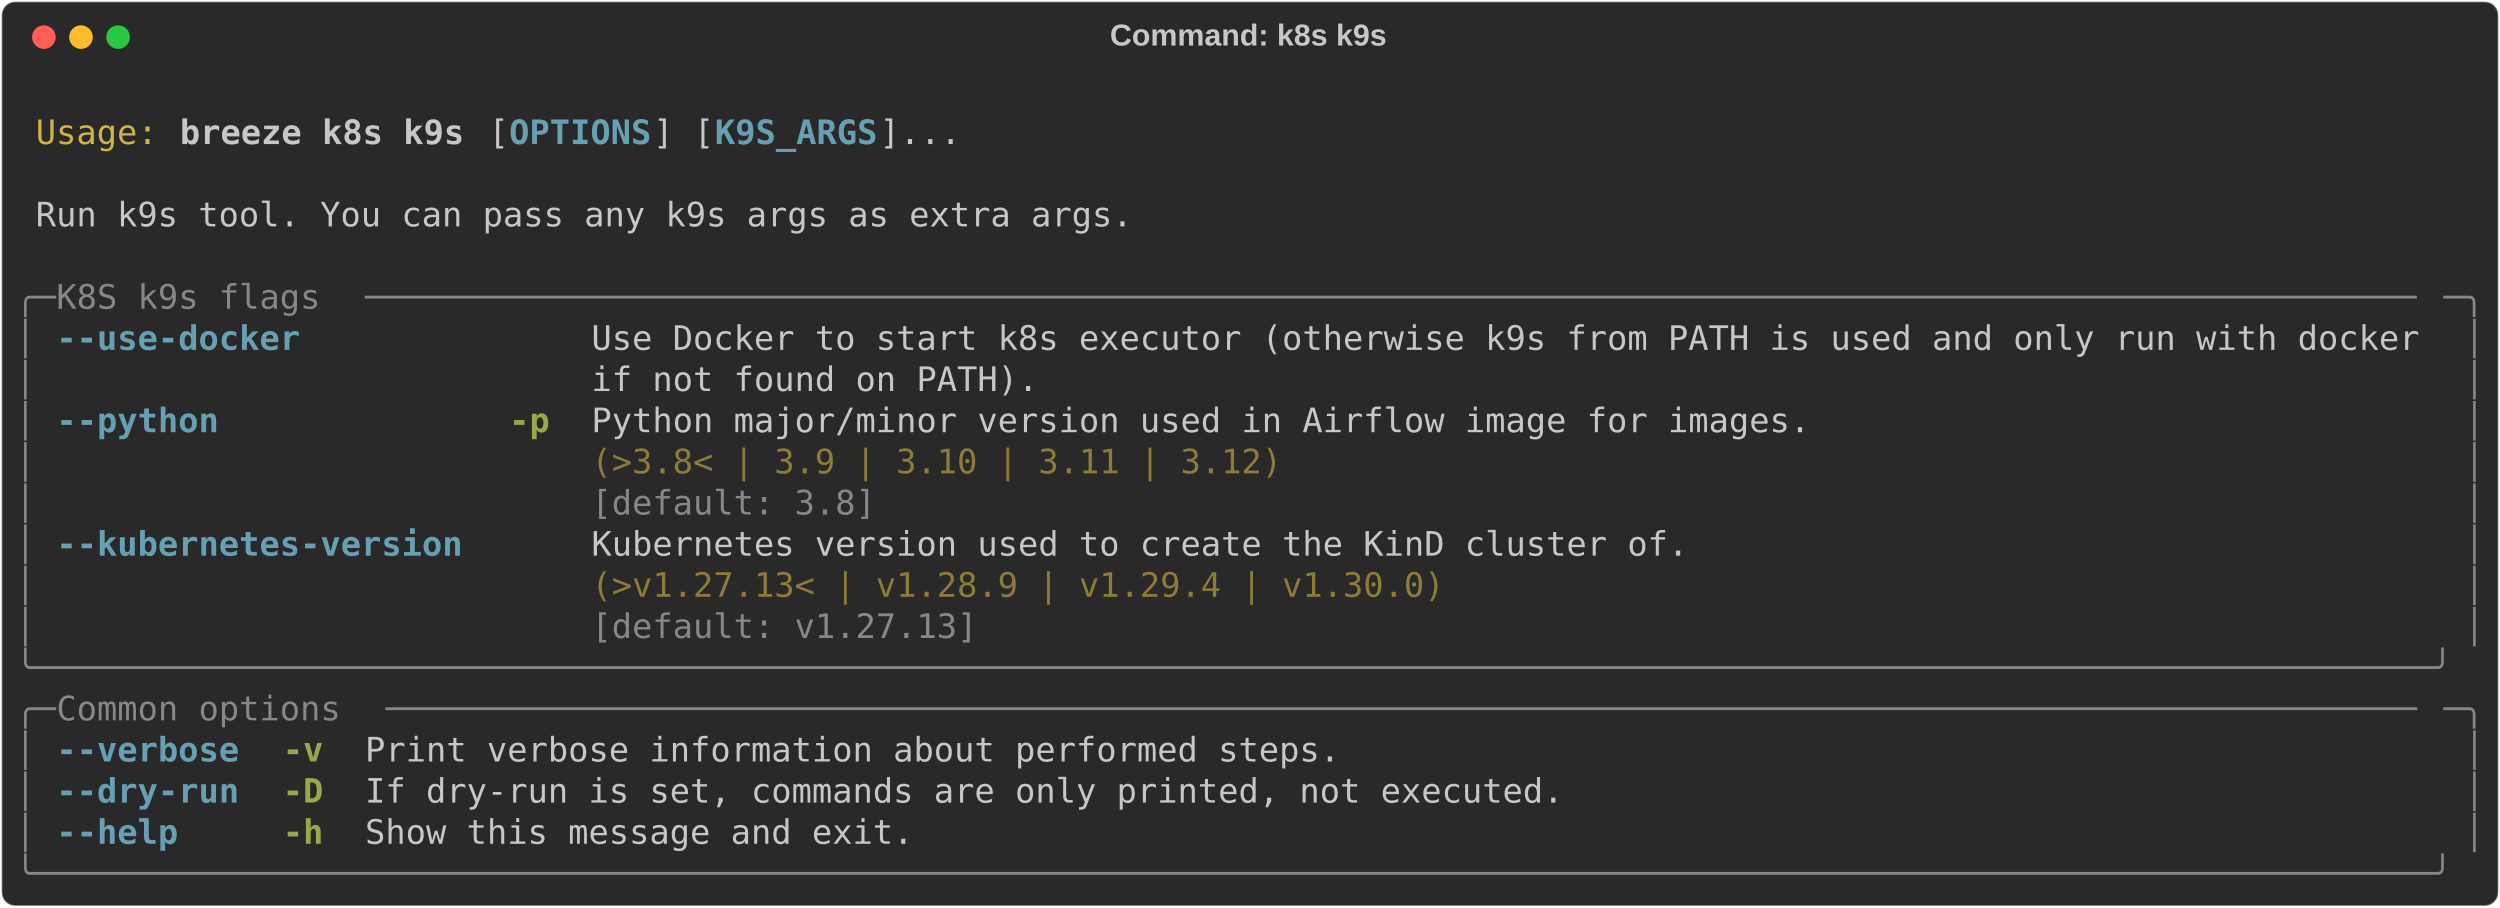
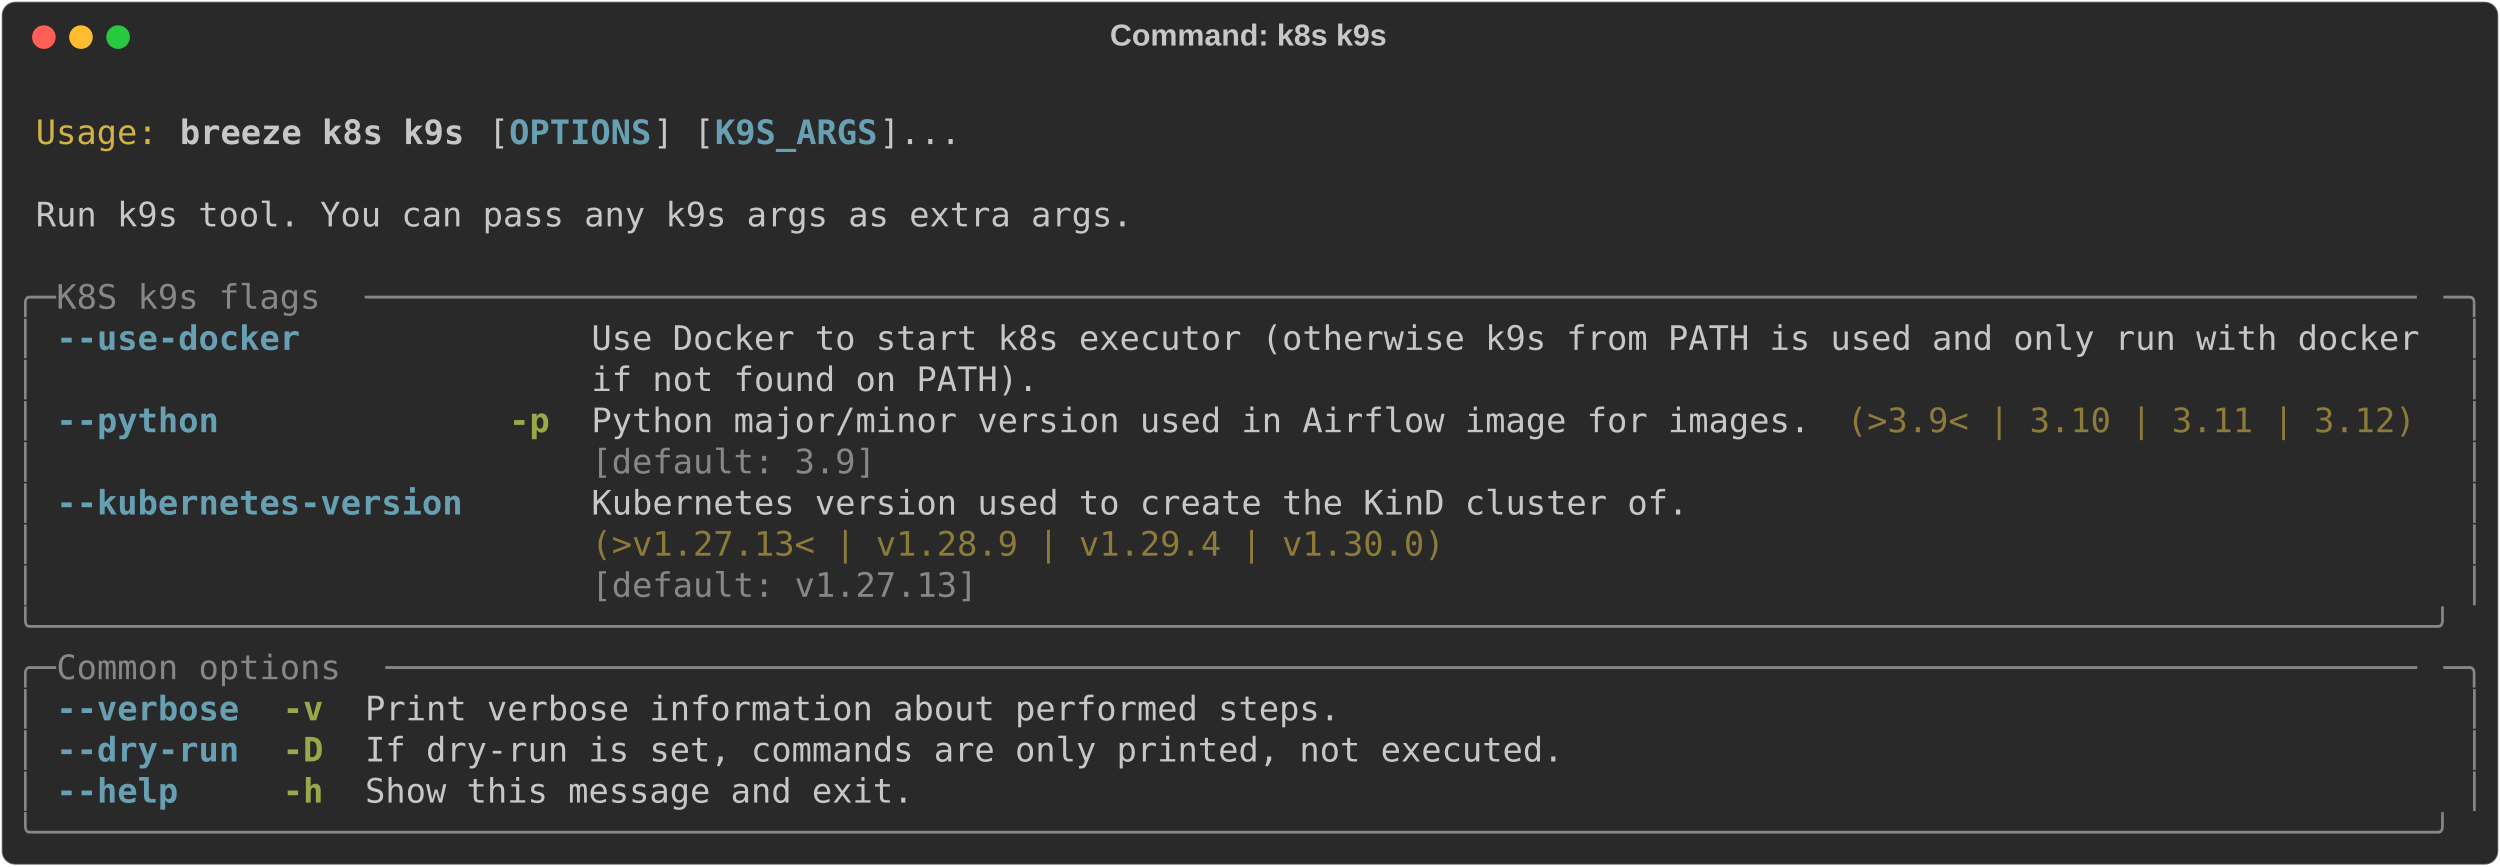
- <svg xmlns="http://www.w3.org/2000/svg" class="rich-terminal" viewBox="0 0 1482 538.0">
+ <svg xmlns="http://www.w3.org/2000/svg" class="rich-terminal" viewBox="0 0 1482 513.6">
  <style>

    @font-face {
        font-family: "Fira Code";
        src: local("FiraCode-Regular"),
                url("https://cdnjs.cloudflare.com/ajax/libs/firacode/6.2.0/woff2/FiraCode-Regular.woff2") format("woff2"),
                url("https://cdnjs.cloudflare.com/ajax/libs/firacode/6.2.0/woff/FiraCode-Regular.woff") format("woff");
        font-style: normal;
        font-weight: 400;
    }
    @font-face {
        font-family: "Fira Code";
        src: local("FiraCode-Bold"),
                url("https://cdnjs.cloudflare.com/ajax/libs/firacode/6.2.0/woff2/FiraCode-Bold.woff2") format("woff2"),
                url("https://cdnjs.cloudflare.com/ajax/libs/firacode/6.2.0/woff/FiraCode-Bold.woff") format("woff");
        font-style: bold;
        font-weight: 700;
    }

    .breeze-k8s-k9s-matrix {
        font-family: Fira Code, monospace;
        font-size: 20px;
        line-height: 24.4px;
        font-variant-east-asian: full-width;
    }

    .breeze-k8s-k9s-title {
        font-size: 18px;
        font-weight: bold;
        font-family: arial;
    }

    .breeze-k8s-k9s-r1 { fill: #c5c8c6 }
.breeze-k8s-k9s-r2 { fill: #d0b344 }
.breeze-k8s-k9s-r3 { fill: #c5c8c6;font-weight: bold }
.breeze-k8s-k9s-r4 { fill: #68a0b3;font-weight: bold }
.breeze-k8s-k9s-r5 { fill: #868887 }
.breeze-k8s-k9s-r6 { fill: #98a84b;font-weight: bold }
.breeze-k8s-k9s-r7 { fill: #8d7b39 }
    </style>
  <defs>
    <clipPath id="breeze-k8s-k9s-clip-terminal">
-       <rect x="0" y="0" width="1463.0" height="487.0" />
+       <rect x="0" y="0" width="1463.0" height="462.6" />
    </clipPath>
    <clipPath id="breeze-k8s-k9s-line-0">
      <rect x="0" y="1.5" width="1464" height="24.65" />
    </clipPath>
    <clipPath id="breeze-k8s-k9s-line-1">
      <rect x="0" y="25.9" width="1464" height="24.65" />
    </clipPath>
    <clipPath id="breeze-k8s-k9s-line-2">
      <rect x="0" y="50.3" width="1464" height="24.65" />
    </clipPath>
    <clipPath id="breeze-k8s-k9s-line-3">
      <rect x="0" y="74.7" width="1464" height="24.65" />
    </clipPath>
    <clipPath id="breeze-k8s-k9s-line-4">
      <rect x="0" y="99.1" width="1464" height="24.65" />
    </clipPath>
    <clipPath id="breeze-k8s-k9s-line-5">
      <rect x="0" y="123.5" width="1464" height="24.65" />
    </clipPath>
    <clipPath id="breeze-k8s-k9s-line-6">
      <rect x="0" y="147.9" width="1464" height="24.65" />
    </clipPath>
    <clipPath id="breeze-k8s-k9s-line-7">
      <rect x="0" y="172.3" width="1464" height="24.65" />
    </clipPath>
    <clipPath id="breeze-k8s-k9s-line-8">
      <rect x="0" y="196.7" width="1464" height="24.65" />
    </clipPath>
    <clipPath id="breeze-k8s-k9s-line-9">
      <rect x="0" y="221.1" width="1464" height="24.65" />
    </clipPath>
    <clipPath id="breeze-k8s-k9s-line-10">
      <rect x="0" y="245.5" width="1464" height="24.65" />
    </clipPath>
    <clipPath id="breeze-k8s-k9s-line-11">
      <rect x="0" y="269.9" width="1464" height="24.65" />
    </clipPath>
    <clipPath id="breeze-k8s-k9s-line-12">
      <rect x="0" y="294.3" width="1464" height="24.65" />
    </clipPath>
    <clipPath id="breeze-k8s-k9s-line-13">
      <rect x="0" y="318.7" width="1464" height="24.65" />
    </clipPath>
    <clipPath id="breeze-k8s-k9s-line-14">
      <rect x="0" y="343.1" width="1464" height="24.65" />
    </clipPath>
    <clipPath id="breeze-k8s-k9s-line-15">
      <rect x="0" y="367.5" width="1464" height="24.65" />
    </clipPath>
    <clipPath id="breeze-k8s-k9s-line-16">
      <rect x="0" y="391.9" width="1464" height="24.65" />
    </clipPath>
    <clipPath id="breeze-k8s-k9s-line-17">
      <rect x="0" y="416.3" width="1464" height="24.65" />
    </clipPath>
-     <clipPath id="breeze-k8s-k9s-line-18">
-       <rect x="0" y="440.7" width="1464" height="24.65" />
-     </clipPath>
  </defs>
-   <rect fill="#292929" stroke="rgba(255,255,255,0.35)" stroke-width="1" x="1" y="1" width="1480" height="536" rx="8" />
+   <rect fill="#292929" stroke="rgba(255,255,255,0.35)" stroke-width="1" x="1" y="1" width="1480" height="511.6" rx="8" />
  <text class="breeze-k8s-k9s-title" fill="#c5c8c6" text-anchor="middle" x="740" y="27">Command: k8s k9s</text>
  <g transform="translate(26,22)">
    <circle cx="0" cy="0" r="7" fill="#ff5f57" />
    <circle cx="22" cy="0" r="7" fill="#febc2e" />
    <circle cx="44" cy="0" r="7" fill="#28c840" />
  </g>
  <g transform="translate(9, 41)" clip-path="url(#breeze-k8s-k9s-clip-terminal)">
    <g class="breeze-k8s-k9s-matrix">
      <text class="breeze-k8s-k9s-r1" x="1464" y="20" textLength="12.2" clip-path="url(#breeze-k8s-k9s-line-0)">
</text>
      <text class="breeze-k8s-k9s-r2" x="12.2" y="44.4" textLength="73.2" clip-path="url(#breeze-k8s-k9s-line-1)">Usage:</text>
      <text class="breeze-k8s-k9s-r3" x="97.6" y="44.4" textLength="170.8" clip-path="url(#breeze-k8s-k9s-line-1)">breeze k8s k9s</text>
      <text class="breeze-k8s-k9s-r1" x="280.6" y="44.4" textLength="12.2" clip-path="url(#breeze-k8s-k9s-line-1)">[</text>
      <text class="breeze-k8s-k9s-r4" x="292.8" y="44.4" textLength="85.4" clip-path="url(#breeze-k8s-k9s-line-1)">OPTIONS</text>
      <text class="breeze-k8s-k9s-r1" x="378.2" y="44.4" textLength="36.6" clip-path="url(#breeze-k8s-k9s-line-1)">] [</text>
      <text class="breeze-k8s-k9s-r4" x="414.8" y="44.4" textLength="97.6" clip-path="url(#breeze-k8s-k9s-line-1)">K9S_ARGS</text>
      <text class="breeze-k8s-k9s-r1" x="512.4" y="44.4" textLength="48.8" clip-path="url(#breeze-k8s-k9s-line-1)">]...</text>
      <text class="breeze-k8s-k9s-r1" x="1464" y="44.4" textLength="12.2" clip-path="url(#breeze-k8s-k9s-line-1)">
</text>
      <text class="breeze-k8s-k9s-r1" x="1464" y="68.8" textLength="12.2" clip-path="url(#breeze-k8s-k9s-line-2)">
</text>
      <text class="breeze-k8s-k9s-r1" x="12.2" y="93.2" textLength="658.8" clip-path="url(#breeze-k8s-k9s-line-3)">Run k9s tool. You can pass any k9s args as extra args.</text>
      <text class="breeze-k8s-k9s-r1" x="1464" y="93.2" textLength="12.2" clip-path="url(#breeze-k8s-k9s-line-3)">
</text>
      <text class="breeze-k8s-k9s-r1" x="1464" y="117.6" textLength="12.2" clip-path="url(#breeze-k8s-k9s-line-4)">
</text>
      <text class="breeze-k8s-k9s-r5" x="0" y="142" textLength="24.4" clip-path="url(#breeze-k8s-k9s-line-5)">╭─</text>
      <text class="breeze-k8s-k9s-r5" x="24.4" y="142" textLength="183" clip-path="url(#breeze-k8s-k9s-line-5)"> K8S k9s flags </text>
      <text class="breeze-k8s-k9s-r5" x="207.4" y="142" textLength="1232.2" clip-path="url(#breeze-k8s-k9s-line-5)">─────────────────────────────────────────────────────────────────────────────────────────────────────</text>
      <text class="breeze-k8s-k9s-r5" x="1439.6" y="142" textLength="24.4" clip-path="url(#breeze-k8s-k9s-line-5)">─╮</text>
      <text class="breeze-k8s-k9s-r1" x="1464" y="142" textLength="12.2" clip-path="url(#breeze-k8s-k9s-line-5)">
</text>
      <text class="breeze-k8s-k9s-r5" x="0" y="166.4" textLength="12.2" clip-path="url(#breeze-k8s-k9s-line-6)">│</text>
      <text class="breeze-k8s-k9s-r4" x="24.4" y="166.4" textLength="146.4" clip-path="url(#breeze-k8s-k9s-line-6)">--use-docker</text>
      <text class="breeze-k8s-k9s-r1" x="341.6" y="166.4" textLength="1098" clip-path="url(#breeze-k8s-k9s-line-6)">Use Docker to start k8s executor (otherwise k9s from PATH is used and only run with docker</text>
      <text class="breeze-k8s-k9s-r5" x="1451.8" y="166.4" textLength="12.2" clip-path="url(#breeze-k8s-k9s-line-6)">│</text>
      <text class="breeze-k8s-k9s-r1" x="1464" y="166.4" textLength="12.2" clip-path="url(#breeze-k8s-k9s-line-6)">
</text>
      <text class="breeze-k8s-k9s-r5" x="0" y="190.8" textLength="12.2" clip-path="url(#breeze-k8s-k9s-line-7)">│</text>
      <text class="breeze-k8s-k9s-r1" x="341.6" y="190.8" textLength="1098" clip-path="url(#breeze-k8s-k9s-line-7)">if not found on PATH).                                                                    </text>
      <text class="breeze-k8s-k9s-r5" x="1451.8" y="190.8" textLength="12.2" clip-path="url(#breeze-k8s-k9s-line-7)">│</text>
      <text class="breeze-k8s-k9s-r1" x="1464" y="190.8" textLength="12.2" clip-path="url(#breeze-k8s-k9s-line-7)">
</text>
      <text class="breeze-k8s-k9s-r5" x="0" y="215.2" textLength="12.2" clip-path="url(#breeze-k8s-k9s-line-8)">│</text>
      <text class="breeze-k8s-k9s-r4" x="24.4" y="215.2" textLength="97.6" clip-path="url(#breeze-k8s-k9s-line-8)">--python</text>
      <text class="breeze-k8s-k9s-r6" x="292.8" y="215.2" textLength="24.4" clip-path="url(#breeze-k8s-k9s-line-8)">-p</text>
      <text class="breeze-k8s-k9s-r1" x="341.6" y="215.2" textLength="732" clip-path="url(#breeze-k8s-k9s-line-8)">Python major/minor version used in Airflow image for images.</text>
+       <text class="breeze-k8s-k9s-r7" x="1085.8" y="215.2" textLength="341.6" clip-path="url(#breeze-k8s-k9s-line-8)">(&gt;3.9&lt; | 3.10 | 3.11 | 3.12)</text>
      <text class="breeze-k8s-k9s-r5" x="1451.8" y="215.2" textLength="12.2" clip-path="url(#breeze-k8s-k9s-line-8)">│</text>
      <text class="breeze-k8s-k9s-r1" x="1464" y="215.2" textLength="12.2" clip-path="url(#breeze-k8s-k9s-line-8)">
</text>
      <text class="breeze-k8s-k9s-r5" x="0" y="239.6" textLength="12.2" clip-path="url(#breeze-k8s-k9s-line-9)">│</text>
-       <text class="breeze-k8s-k9s-r7" x="341.6" y="239.6" textLength="732" clip-path="url(#breeze-k8s-k9s-line-9)">(&gt;3.8&lt; | 3.9 | 3.10 | 3.11 | 3.12)                          </text>
+       <text class="breeze-k8s-k9s-r5" x="341.6" y="239.6" textLength="732" clip-path="url(#breeze-k8s-k9s-line-9)">[default: 3.9]                                              </text>
      <text class="breeze-k8s-k9s-r5" x="1451.8" y="239.6" textLength="12.2" clip-path="url(#breeze-k8s-k9s-line-9)">│</text>
      <text class="breeze-k8s-k9s-r1" x="1464" y="239.6" textLength="12.2" clip-path="url(#breeze-k8s-k9s-line-9)">
</text>
      <text class="breeze-k8s-k9s-r5" x="0" y="264" textLength="12.2" clip-path="url(#breeze-k8s-k9s-line-10)">│</text>
-       <text class="breeze-k8s-k9s-r5" x="341.6" y="264" textLength="732" clip-path="url(#breeze-k8s-k9s-line-10)">[default: 3.8]                                              </text>
+       <text class="breeze-k8s-k9s-r4" x="24.4" y="264" textLength="244" clip-path="url(#breeze-k8s-k9s-line-10)">--kubernetes-version</text>
+       <text class="breeze-k8s-k9s-r1" x="341.6" y="264" textLength="658.8" clip-path="url(#breeze-k8s-k9s-line-10)">Kubernetes version used to create the KinD cluster of.</text>
      <text class="breeze-k8s-k9s-r5" x="1451.8" y="264" textLength="12.2" clip-path="url(#breeze-k8s-k9s-line-10)">│</text>
      <text class="breeze-k8s-k9s-r1" x="1464" y="264" textLength="12.2" clip-path="url(#breeze-k8s-k9s-line-10)">
</text>
      <text class="breeze-k8s-k9s-r5" x="0" y="288.4" textLength="12.2" clip-path="url(#breeze-k8s-k9s-line-11)">│</text>
-       <text class="breeze-k8s-k9s-r4" x="24.4" y="288.4" textLength="244" clip-path="url(#breeze-k8s-k9s-line-11)">--kubernetes-version</text>
-       <text class="breeze-k8s-k9s-r1" x="341.6" y="288.4" textLength="658.8" clip-path="url(#breeze-k8s-k9s-line-11)">Kubernetes version used to create the KinD cluster of.</text>
+       <text class="breeze-k8s-k9s-r7" x="341.6" y="288.4" textLength="658.8" clip-path="url(#breeze-k8s-k9s-line-11)">(&gt;v1.27.13&lt; | v1.28.9 | v1.29.4 | v1.30.0)            </text>
      <text class="breeze-k8s-k9s-r5" x="1451.8" y="288.4" textLength="12.2" clip-path="url(#breeze-k8s-k9s-line-11)">│</text>
      <text class="breeze-k8s-k9s-r1" x="1464" y="288.4" textLength="12.2" clip-path="url(#breeze-k8s-k9s-line-11)">
</text>
      <text class="breeze-k8s-k9s-r5" x="0" y="312.8" textLength="12.2" clip-path="url(#breeze-k8s-k9s-line-12)">│</text>
-       <text class="breeze-k8s-k9s-r7" x="341.6" y="312.8" textLength="658.8" clip-path="url(#breeze-k8s-k9s-line-12)">(&gt;v1.27.13&lt; | v1.28.9 | v1.29.4 | v1.30.0)            </text>
+       <text class="breeze-k8s-k9s-r5" x="341.6" y="312.8" textLength="658.8" clip-path="url(#breeze-k8s-k9s-line-12)">[default: v1.27.13]                                   </text>
      <text class="breeze-k8s-k9s-r5" x="1451.8" y="312.8" textLength="12.2" clip-path="url(#breeze-k8s-k9s-line-12)">│</text>
      <text class="breeze-k8s-k9s-r1" x="1464" y="312.8" textLength="12.2" clip-path="url(#breeze-k8s-k9s-line-12)">
</text>
-       <text class="breeze-k8s-k9s-r5" x="0" y="337.2" textLength="12.2" clip-path="url(#breeze-k8s-k9s-line-13)">│</text>
-       <text class="breeze-k8s-k9s-r5" x="341.6" y="337.2" textLength="658.8" clip-path="url(#breeze-k8s-k9s-line-13)">[default: v1.27.13]                                   </text>
-       <text class="breeze-k8s-k9s-r5" x="1451.8" y="337.2" textLength="12.2" clip-path="url(#breeze-k8s-k9s-line-13)">│</text>
+       <text class="breeze-k8s-k9s-r5" x="0" y="337.2" textLength="1464" clip-path="url(#breeze-k8s-k9s-line-13)">╰──────────────────────────────────────────────────────────────────────────────────────────────────────────────────────╯</text>
      <text class="breeze-k8s-k9s-r1" x="1464" y="337.2" textLength="12.2" clip-path="url(#breeze-k8s-k9s-line-13)">
</text>
-       <text class="breeze-k8s-k9s-r5" x="0" y="361.6" textLength="1464" clip-path="url(#breeze-k8s-k9s-line-14)">╰──────────────────────────────────────────────────────────────────────────────────────────────────────────────────────╯</text>
+       <text class="breeze-k8s-k9s-r5" x="0" y="361.6" textLength="24.4" clip-path="url(#breeze-k8s-k9s-line-14)">╭─</text>
+       <text class="breeze-k8s-k9s-r5" x="24.4" y="361.6" textLength="195.2" clip-path="url(#breeze-k8s-k9s-line-14)"> Common options </text>
+       <text class="breeze-k8s-k9s-r5" x="219.6" y="361.6" textLength="1220" clip-path="url(#breeze-k8s-k9s-line-14)">────────────────────────────────────────────────────────────────────────────────────────────────────</text>
+       <text class="breeze-k8s-k9s-r5" x="1439.6" y="361.6" textLength="24.4" clip-path="url(#breeze-k8s-k9s-line-14)">─╮</text>
      <text class="breeze-k8s-k9s-r1" x="1464" y="361.6" textLength="12.2" clip-path="url(#breeze-k8s-k9s-line-14)">
</text>
-       <text class="breeze-k8s-k9s-r5" x="0" y="386" textLength="24.4" clip-path="url(#breeze-k8s-k9s-line-15)">╭─</text>
-       <text class="breeze-k8s-k9s-r5" x="24.4" y="386" textLength="195.2" clip-path="url(#breeze-k8s-k9s-line-15)"> Common options </text>
-       <text class="breeze-k8s-k9s-r5" x="219.6" y="386" textLength="1220" clip-path="url(#breeze-k8s-k9s-line-15)">────────────────────────────────────────────────────────────────────────────────────────────────────</text>
-       <text class="breeze-k8s-k9s-r5" x="1439.6" y="386" textLength="24.4" clip-path="url(#breeze-k8s-k9s-line-15)">─╮</text>
+       <text class="breeze-k8s-k9s-r5" x="0" y="386" textLength="12.2" clip-path="url(#breeze-k8s-k9s-line-15)">│</text>
+       <text class="breeze-k8s-k9s-r4" x="24.4" y="386" textLength="109.8" clip-path="url(#breeze-k8s-k9s-line-15)">--verbose</text>
+       <text class="breeze-k8s-k9s-r6" x="158.6" y="386" textLength="24.4" clip-path="url(#breeze-k8s-k9s-line-15)">-v</text>
+       <text class="breeze-k8s-k9s-r1" x="207.4" y="386" textLength="585.6" clip-path="url(#breeze-k8s-k9s-line-15)">Print verbose information about performed steps.</text>
+       <text class="breeze-k8s-k9s-r5" x="1451.8" y="386" textLength="12.2" clip-path="url(#breeze-k8s-k9s-line-15)">│</text>
      <text class="breeze-k8s-k9s-r1" x="1464" y="386" textLength="12.2" clip-path="url(#breeze-k8s-k9s-line-15)">
</text>
      <text class="breeze-k8s-k9s-r5" x="0" y="410.4" textLength="12.2" clip-path="url(#breeze-k8s-k9s-line-16)">│</text>
-       <text class="breeze-k8s-k9s-r4" x="24.4" y="410.4" textLength="109.8" clip-path="url(#breeze-k8s-k9s-line-16)">--verbose</text>
-       <text class="breeze-k8s-k9s-r6" x="158.6" y="410.4" textLength="24.4" clip-path="url(#breeze-k8s-k9s-line-16)">-v</text>
-       <text class="breeze-k8s-k9s-r1" x="207.4" y="410.4" textLength="585.6" clip-path="url(#breeze-k8s-k9s-line-16)">Print verbose information about performed steps.</text>
+       <text class="breeze-k8s-k9s-r4" x="24.4" y="410.4" textLength="109.8" clip-path="url(#breeze-k8s-k9s-line-16)">--dry-run</text>
+       <text class="breeze-k8s-k9s-r6" x="158.6" y="410.4" textLength="24.4" clip-path="url(#breeze-k8s-k9s-line-16)">-D</text>
+       <text class="breeze-k8s-k9s-r1" x="207.4" y="410.4" textLength="719.8" clip-path="url(#breeze-k8s-k9s-line-16)">If dry-run is set, commands are only printed, not executed.</text>
      <text class="breeze-k8s-k9s-r5" x="1451.8" y="410.4" textLength="12.2" clip-path="url(#breeze-k8s-k9s-line-16)">│</text>
      <text class="breeze-k8s-k9s-r1" x="1464" y="410.4" textLength="12.2" clip-path="url(#breeze-k8s-k9s-line-16)">
</text>
      <text class="breeze-k8s-k9s-r5" x="0" y="434.8" textLength="12.2" clip-path="url(#breeze-k8s-k9s-line-17)">│</text>
-       <text class="breeze-k8s-k9s-r4" x="24.4" y="434.8" textLength="109.8" clip-path="url(#breeze-k8s-k9s-line-17)">--dry-run</text>
-       <text class="breeze-k8s-k9s-r6" x="158.6" y="434.8" textLength="24.4" clip-path="url(#breeze-k8s-k9s-line-17)">-D</text>
-       <text class="breeze-k8s-k9s-r1" x="207.4" y="434.8" textLength="719.8" clip-path="url(#breeze-k8s-k9s-line-17)">If dry-run is set, commands are only printed, not executed.</text>
+       <text class="breeze-k8s-k9s-r4" x="24.4" y="434.8" textLength="73.2" clip-path="url(#breeze-k8s-k9s-line-17)">--help</text>
+       <text class="breeze-k8s-k9s-r6" x="158.6" y="434.8" textLength="24.4" clip-path="url(#breeze-k8s-k9s-line-17)">-h</text>
+       <text class="breeze-k8s-k9s-r1" x="207.4" y="434.8" textLength="329.4" clip-path="url(#breeze-k8s-k9s-line-17)">Show this message and exit.</text>
      <text class="breeze-k8s-k9s-r5" x="1451.8" y="434.8" textLength="12.2" clip-path="url(#breeze-k8s-k9s-line-17)">│</text>
      <text class="breeze-k8s-k9s-r1" x="1464" y="434.8" textLength="12.2" clip-path="url(#breeze-k8s-k9s-line-17)">
</text>
-       <text class="breeze-k8s-k9s-r5" x="0" y="459.2" textLength="12.2" clip-path="url(#breeze-k8s-k9s-line-18)">│</text>
-       <text class="breeze-k8s-k9s-r4" x="24.4" y="459.2" textLength="73.2" clip-path="url(#breeze-k8s-k9s-line-18)">--help</text>
-       <text class="breeze-k8s-k9s-r6" x="158.6" y="459.2" textLength="24.4" clip-path="url(#breeze-k8s-k9s-line-18)">-h</text>
-       <text class="breeze-k8s-k9s-r1" x="207.4" y="459.2" textLength="329.4" clip-path="url(#breeze-k8s-k9s-line-18)">Show this message and exit.</text>
-       <text class="breeze-k8s-k9s-r5" x="1451.8" y="459.2" textLength="12.2" clip-path="url(#breeze-k8s-k9s-line-18)">│</text>
+       <text class="breeze-k8s-k9s-r5" x="0" y="459.2" textLength="1464" clip-path="url(#breeze-k8s-k9s-line-18)">╰──────────────────────────────────────────────────────────────────────────────────────────────────────────────────────╯</text>
      <text class="breeze-k8s-k9s-r1" x="1464" y="459.2" textLength="12.2" clip-path="url(#breeze-k8s-k9s-line-18)">
- </text>
-       <text class="breeze-k8s-k9s-r5" x="0" y="483.6" textLength="1464" clip-path="url(#breeze-k8s-k9s-line-19)">╰──────────────────────────────────────────────────────────────────────────────────────────────────────────────────────╯</text>
-       <text class="breeze-k8s-k9s-r1" x="1464" y="483.6" textLength="12.2" clip-path="url(#breeze-k8s-k9s-line-19)">
</text>
    </g>
  </g>
</svg>
